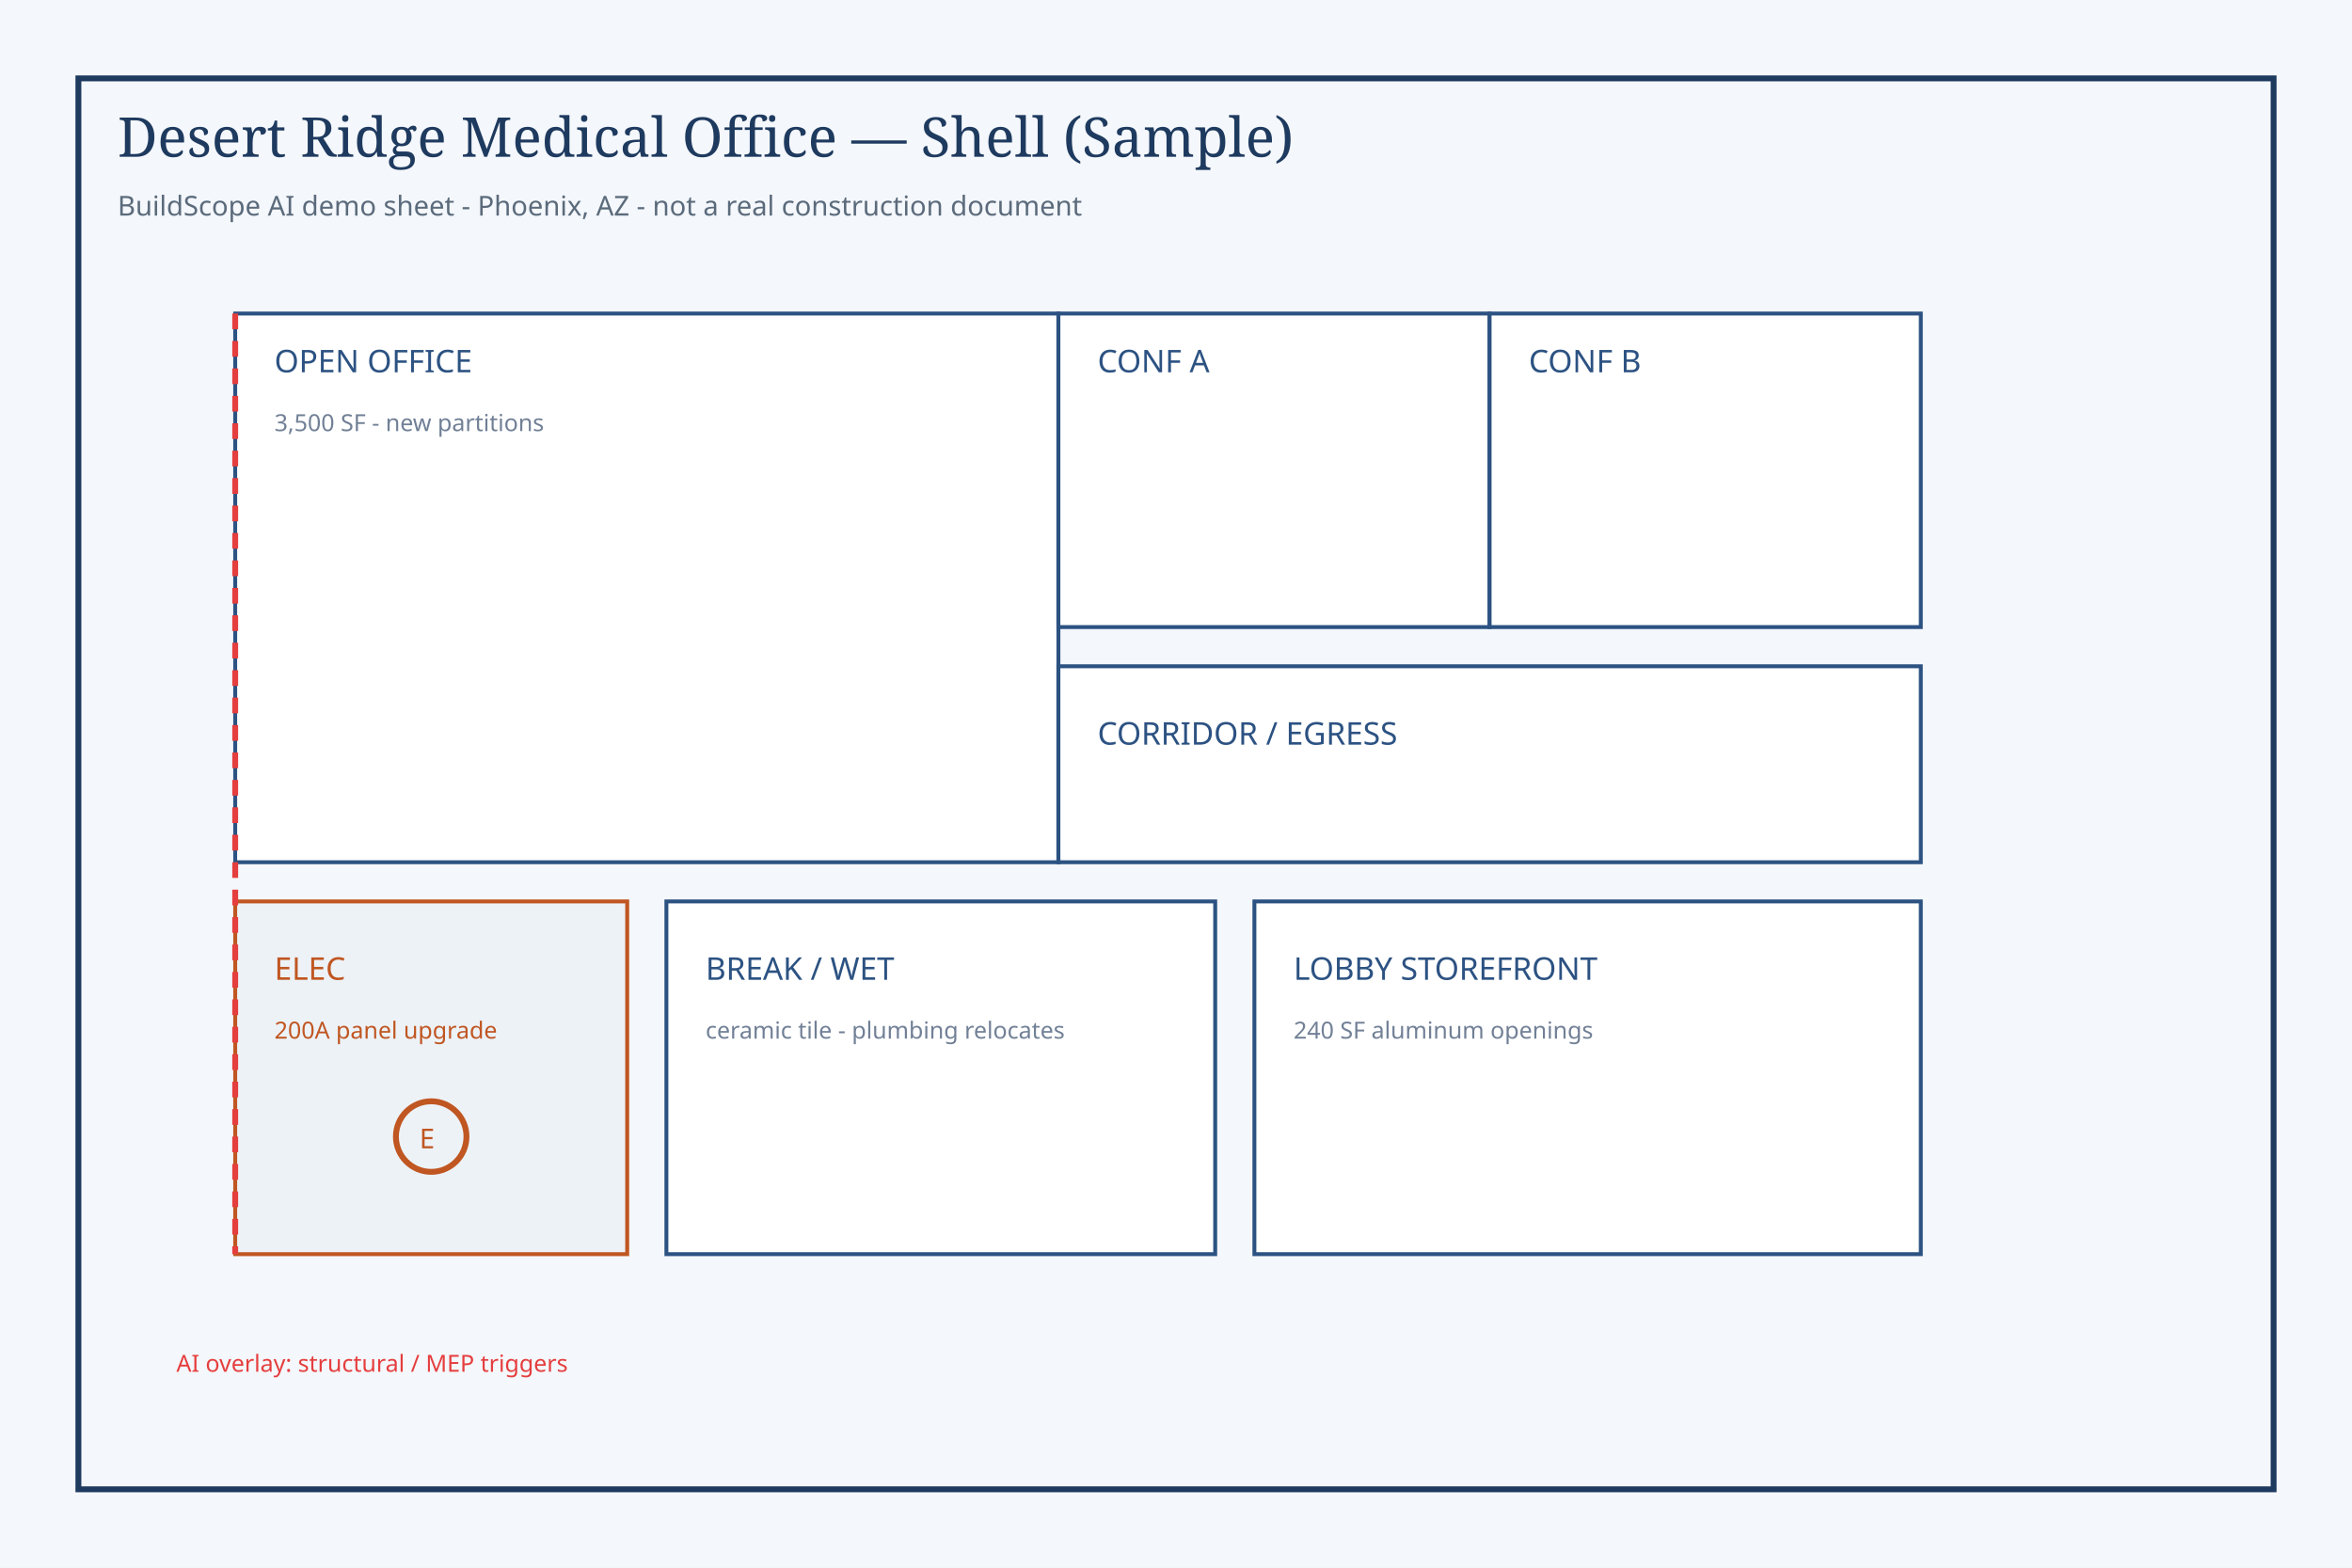
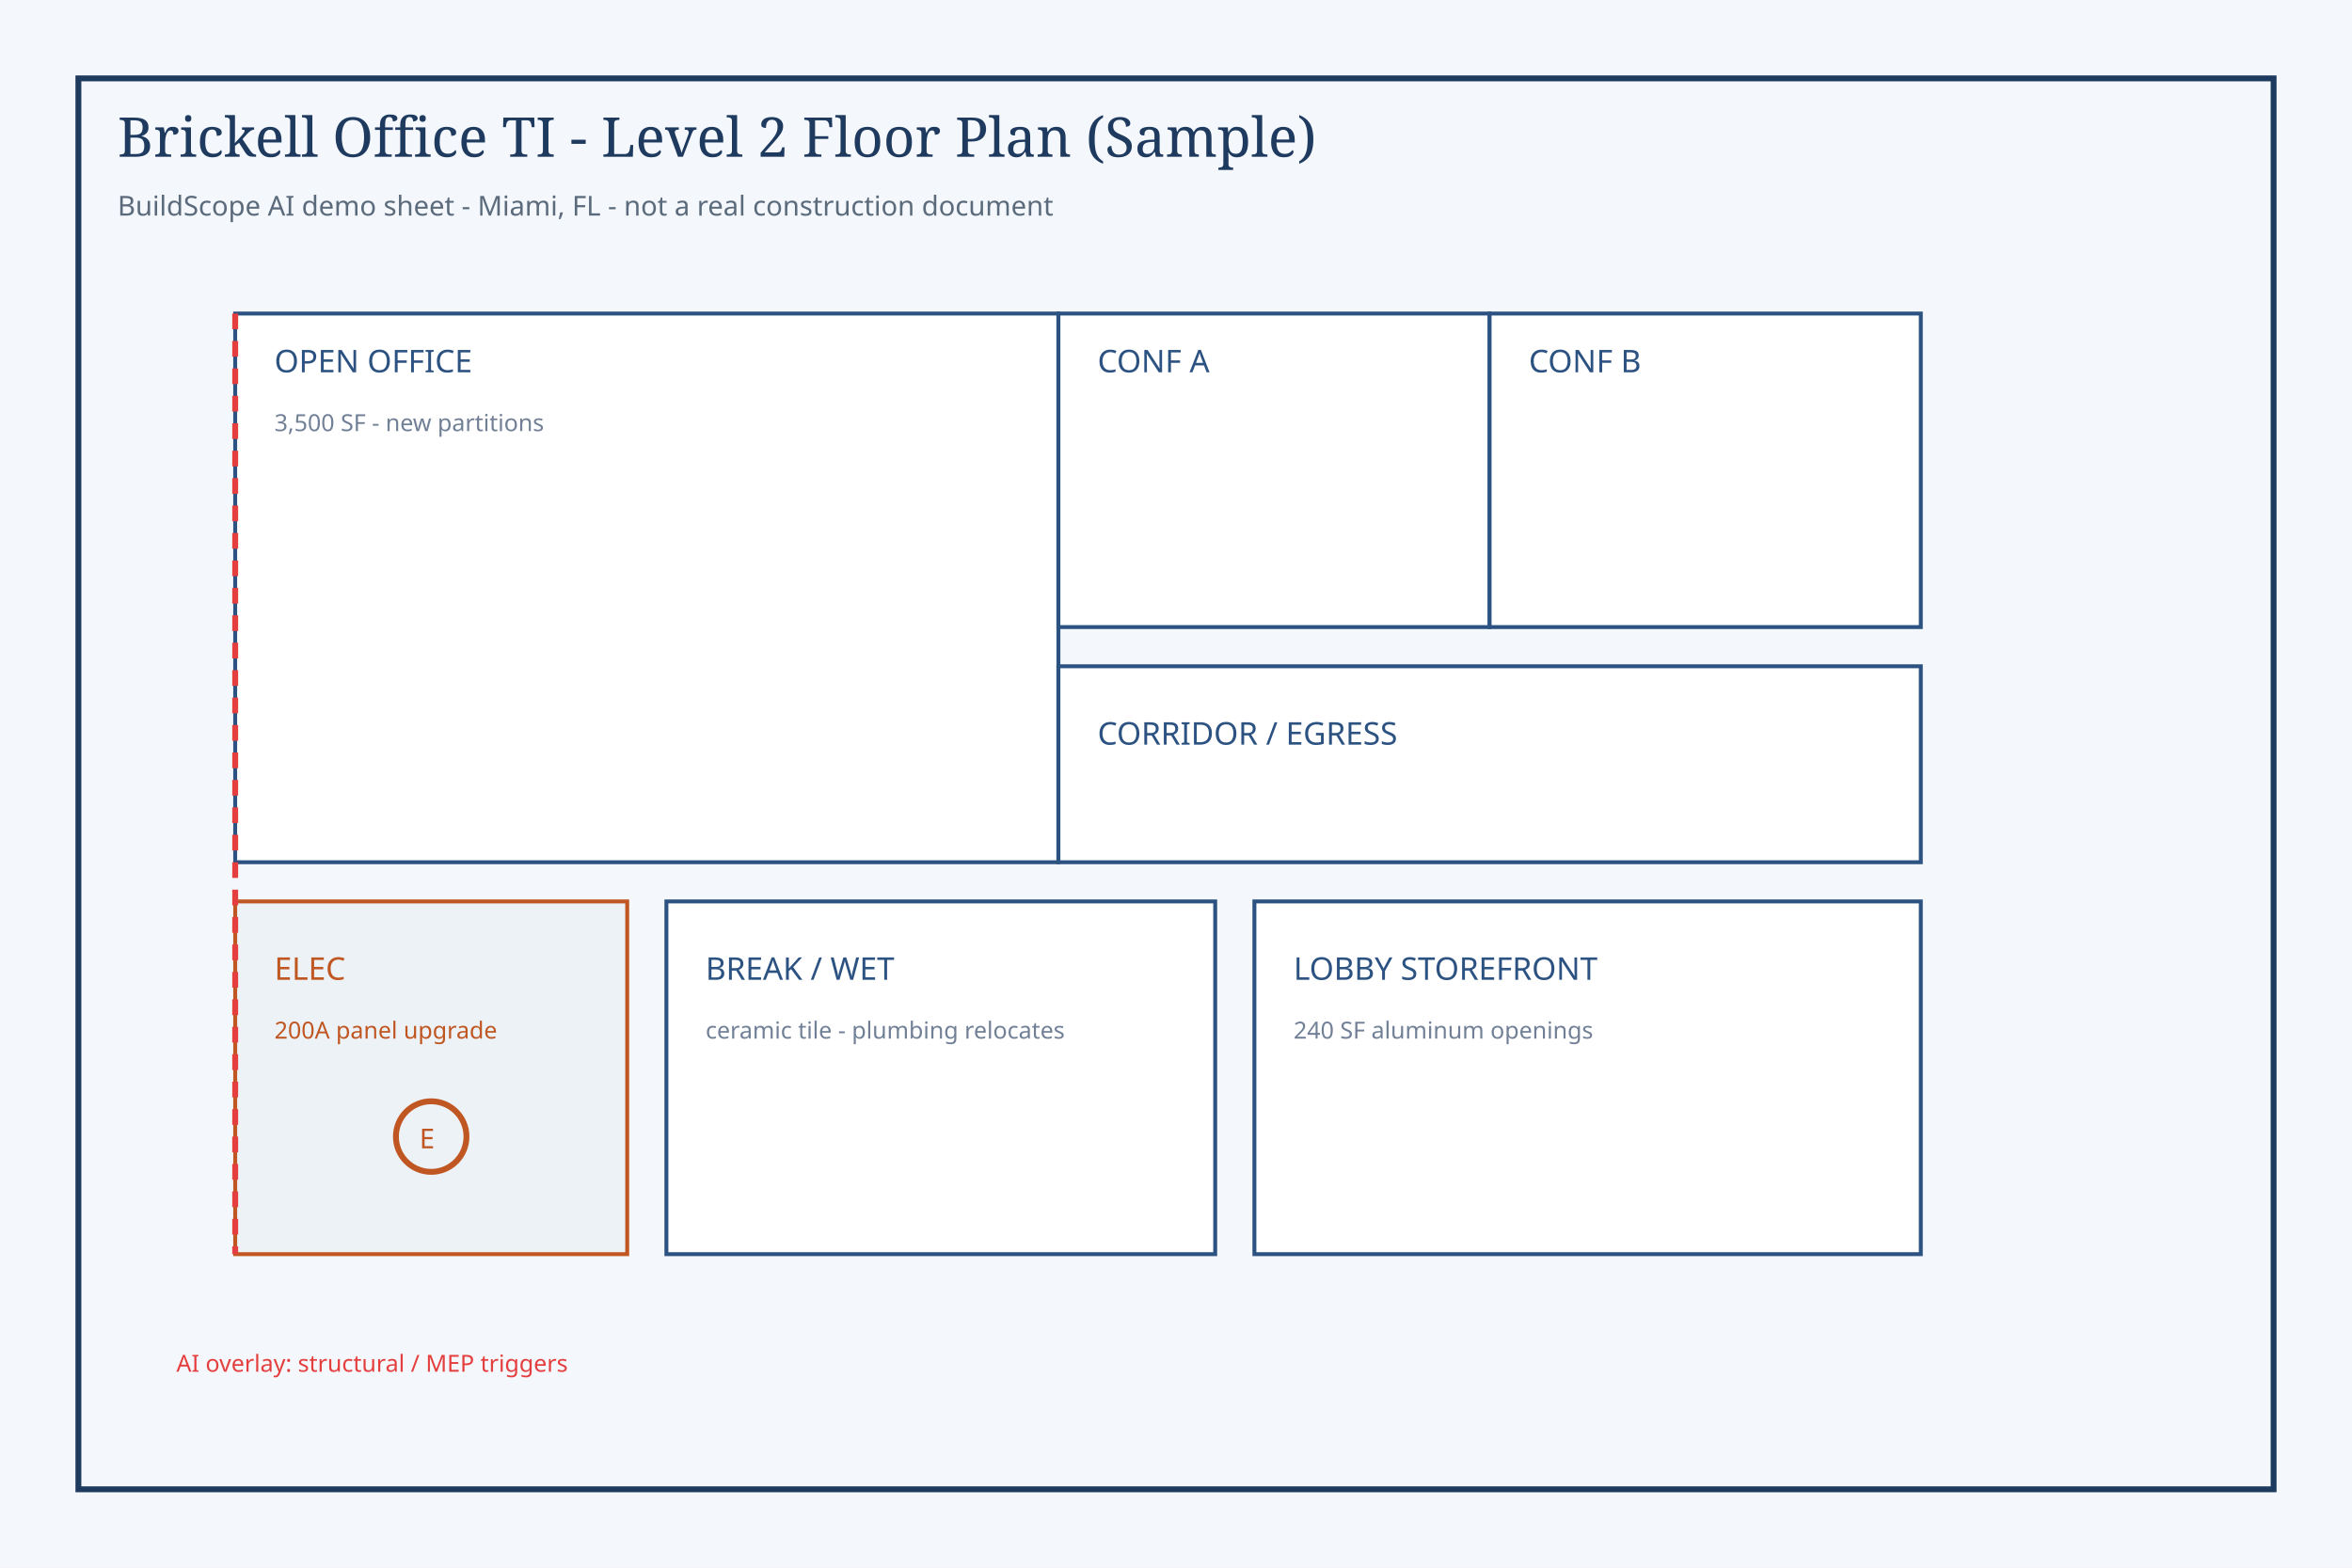
<svg xmlns="http://www.w3.org/2000/svg" width="1200" height="800" viewBox="0 0 1200 800">
  <rect width="1200" height="800" fill="#f4f7fb" />
  <rect x="40" y="40" width="1120" height="720" fill="none" stroke="#1e3a5f" stroke-width="3" />
-   <text x="60" y="80" font-family="Georgia, serif" font-size="28" fill="#1e3a5f">Desert Ridge Medical Office — Shell (Sample)</text>
-   <text x="60" y="110" font-family="ui-sans-serif, system-ui" font-size="14" fill="#5b6b7c">BuildScope AI demo sheet - Phoenix, AZ - not a real construction document</text>
+   <text x="60" y="80" font-family="Georgia, serif" font-size="28" fill="#1e3a5f">Brickell Office TI - Level 2 Floor Plan (Sample)</text>
+   <text x="60" y="110" font-family="ui-sans-serif, system-ui" font-size="14" fill="#5b6b7c">BuildScope AI demo sheet - Miami, FL - not a real construction document</text>
  <rect x="120" y="160" width="420" height="280" fill="#fff" stroke="#2c5282" stroke-width="2" />
  <text x="140" y="190" font-family="ui-sans-serif, system-ui" font-size="16" fill="#2c5282">OPEN OFFICE</text>
  <text x="140" y="220" font-family="ui-sans-serif, system-ui" font-size="12" fill="#718096">3,500 SF - new partitions</text>
  <rect x="540" y="160" width="220" height="160" fill="#fff" stroke="#2c5282" stroke-width="2" />
  <text x="560" y="190" font-family="ui-sans-serif, system-ui" font-size="16" fill="#2c5282">CONF A</text>
  <rect x="760" y="160" width="220" height="160" fill="#fff" stroke="#2c5282" stroke-width="2" />
  <text x="780" y="190" font-family="ui-sans-serif, system-ui" font-size="16" fill="#2c5282">CONF B</text>
  <rect x="540" y="340" width="440" height="100" fill="#fff" stroke="#2c5282" stroke-width="2" />
  <text x="560" y="380" font-family="ui-sans-serif, system-ui" font-size="16" fill="#2c5282">CORRIDOR / EGRESS</text>
  <rect x="120" y="460" width="200" height="180" fill="#edf2f7" stroke="#c05621" stroke-width="2" />
  <text x="140" y="500" font-family="ui-sans-serif, system-ui" font-size="16" fill="#c05621">ELEC</text>
  <text x="140" y="530" font-family="ui-sans-serif, system-ui" font-size="12" fill="#c05621">200A panel upgrade</text>
  <circle cx="220" cy="580" r="18" fill="none" stroke="#c05621" stroke-width="3" />
  <text x="214" y="586" font-family="ui-sans-serif, system-ui" font-size="14" fill="#c05621">E</text>
  <rect x="340" y="460" width="280" height="180" fill="#fff" stroke="#2c5282" stroke-width="2" />
  <text x="360" y="500" font-family="ui-sans-serif, system-ui" font-size="16" fill="#2c5282">BREAK / WET</text>
  <text x="360" y="530" font-family="ui-sans-serif, system-ui" font-size="12" fill="#718096">ceramic tile - plumbing relocates</text>
  <rect x="640" y="460" width="340" height="180" fill="#fff" stroke="#2c5282" stroke-width="2" />
  <text x="660" y="500" font-family="ui-sans-serif, system-ui" font-size="16" fill="#2c5282">LOBBY STOREFRONT</text>
  <text x="660" y="530" font-family="ui-sans-serif, system-ui" font-size="12" fill="#718096">240 SF aluminum openings</text>
  <line x1="120" y1="160" x2="120" y2="640" stroke="#e53e3e" stroke-width="3" stroke-dasharray="8 6" />
  <text x="90" y="700" font-family="ui-sans-serif, system-ui" font-size="12" fill="#e53e3e">AI overlay: structural / MEP triggers</text>
</svg>
